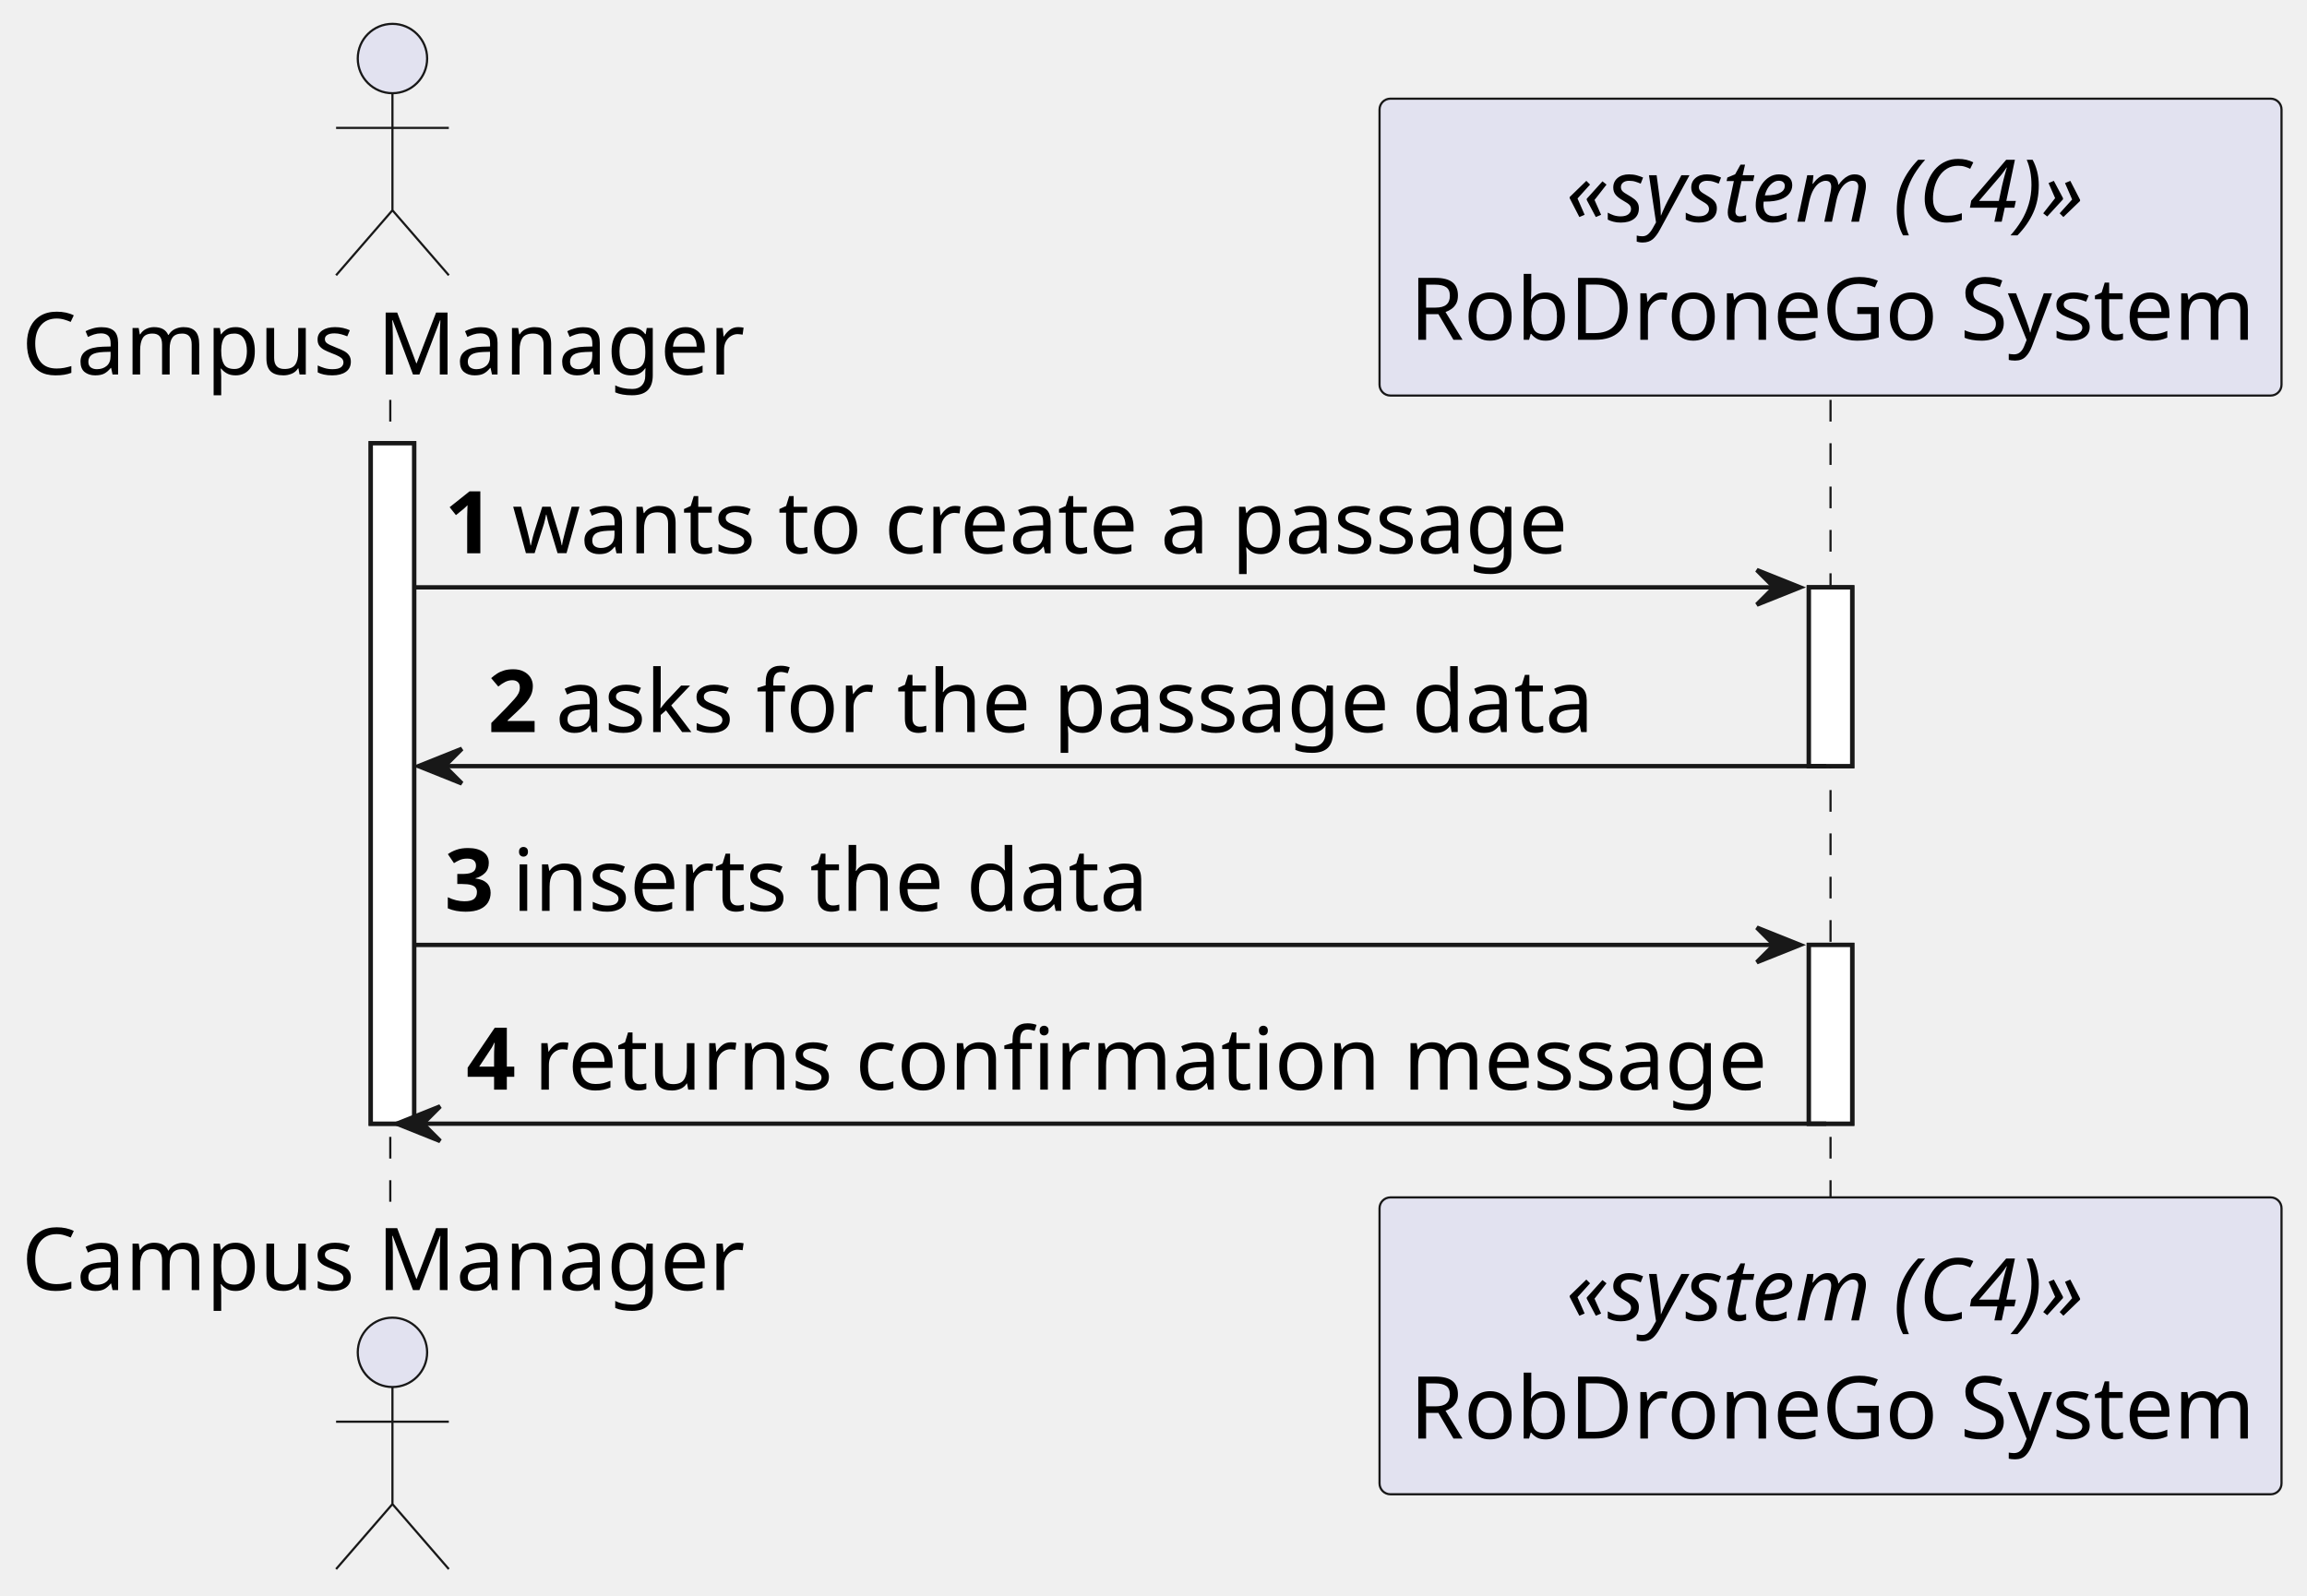
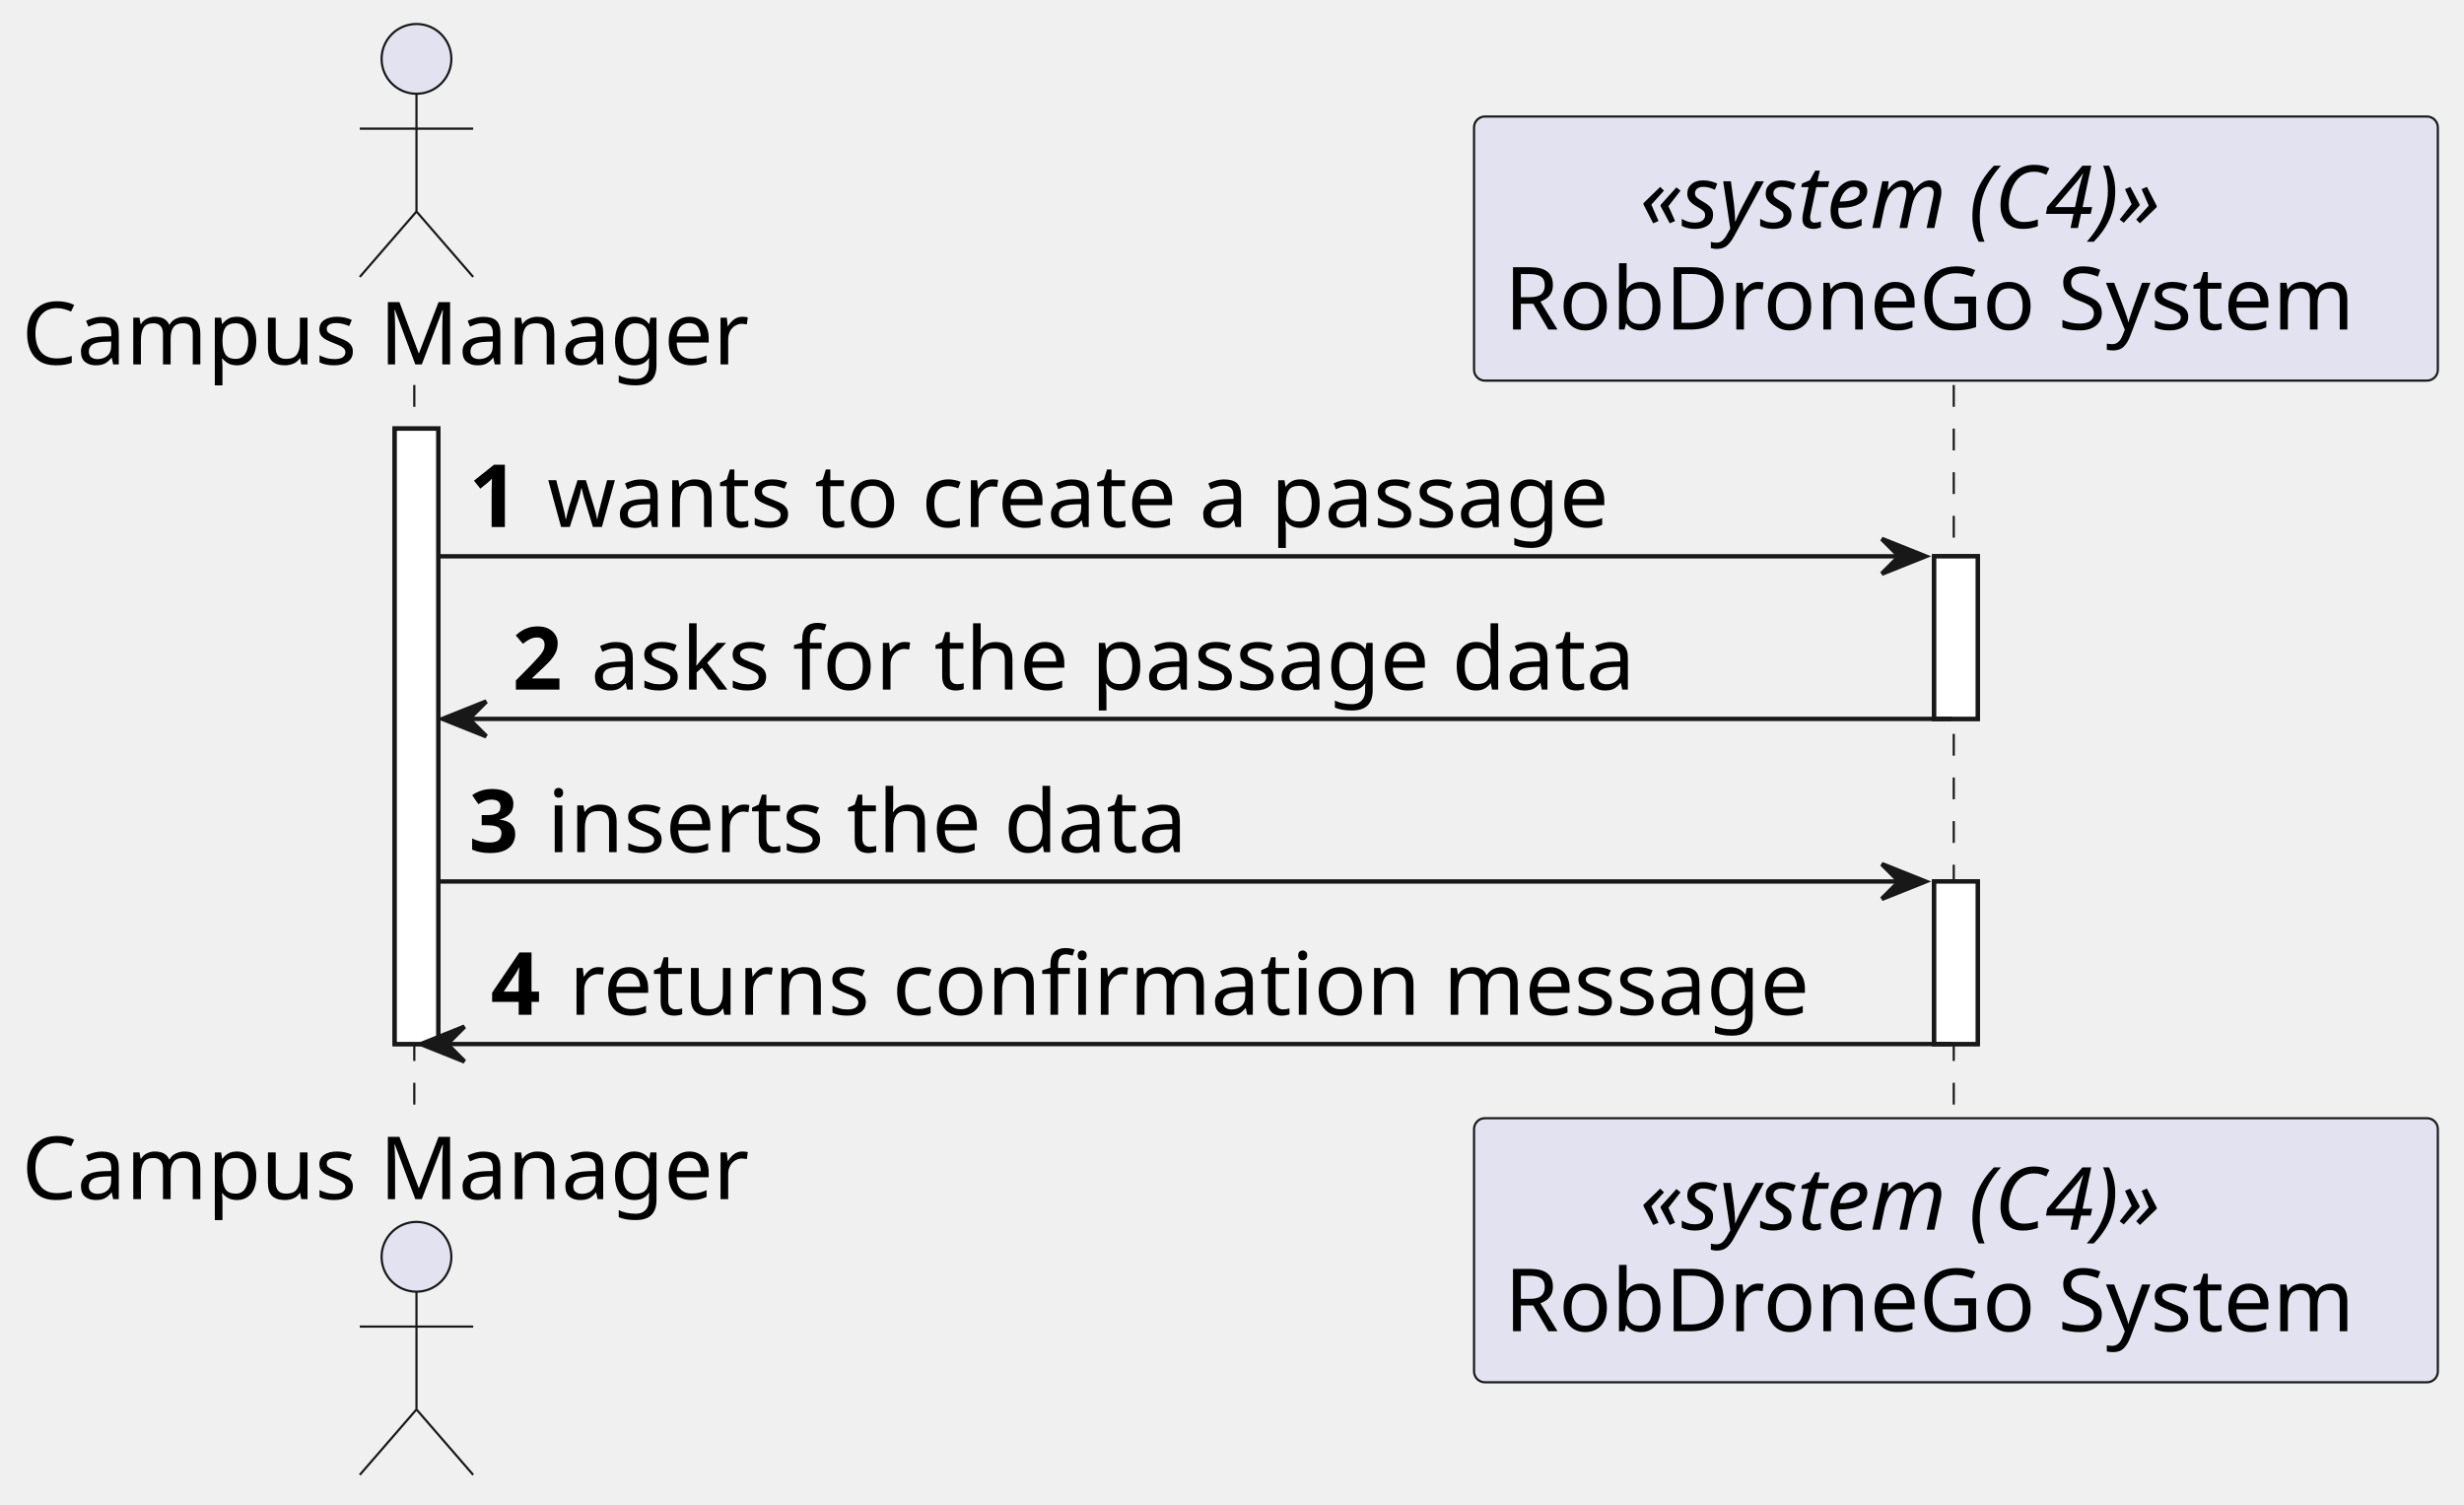
- <svg xmlns="http://www.w3.org/2000/svg" contentStyleType="text/css" height="368px" preserveAspectRatio="none" style="width:532px;height:368px;background:#FFFFFF;" version="1.1" viewBox="0 0 532 368" width="532px" zoomAndPan="magnify">
+ <svg xmlns="http://www.w3.org/2000/svg" contentStyleType="text/css" height="345px" preserveAspectRatio="none" style="width:565px;height:345px;background:#FFFFFF;" version="1.1" viewBox="0 0 565 345" width="565px" zoomAndPan="magnify">
  <defs />
  <g>
-     <rect fill="#FFFFFF" height="156.96" style="stroke:#181818;stroke-width:1.0;" width="10" x="85.5" y="102.24" />
-     <rect fill="#FFFFFF" height="41.24" style="stroke:#181818;stroke-width:1.0;" width="10" x="417.125" y="135.48" />
-     <rect fill="#FFFFFF" height="41.24" style="stroke:#181818;stroke-width:1.0;" width="10" x="417.125" y="217.96" />
-     <line style="stroke:#181818;stroke-width:0.5;stroke-dasharray:5.0,5.0;" x1="90" x2="90" y1="92.24" y2="277.2" />
-     <line style="stroke:#181818;stroke-width:0.5;stroke-dasharray:5.0,5.0;" x1="422.125" x2="422.125" y1="92.24" y2="277.2" />
-     <text fill="#000000" font-family="sans-serif" font-size="20" lengthAdjust="spacing" textLength="165" x="5" y="86.38">Campus Manager</text>
-     <ellipse cx="90.5" cy="13.5" fill="#E2E2F0" rx="8" ry="8" style="stroke:#181818;stroke-width:0.5;" />
-     <path d="M90.5,21.5 L90.5,48.5 M77.5,29.5 L103.5,29.5 M90.5,48.5 L77.5,63.5 M90.5,48.5 L103.5,63.5 " fill="none" style="stroke:#181818;stroke-width:0.5;" />
-     <text fill="#000000" font-family="sans-serif" font-size="20" lengthAdjust="spacing" textLength="165" x="5" y="297.58">Campus Manager</text>
-     <ellipse cx="90.5" cy="311.94" fill="#E2E2F0" rx="8" ry="8" style="stroke:#181818;stroke-width:0.5;" />
-     <path d="M90.5,319.94 L90.5,346.94 M77.5,327.94 L103.5,327.94 M90.5,346.94 L77.5,361.94 M90.5,346.94 L103.5,361.94 " fill="none" style="stroke:#181818;stroke-width:0.5;" />
-     <rect fill="#E2E2F0" height="68.48" rx="2.5" ry="2.5" style="stroke:#181818;stroke-width:0.5;" width="208" x="318.125" y="22.76" />
-     <text fill="#000000" font-family="sans-serif" font-size="20" font-style="italic" lengthAdjust="spacing" textLength="122" x="361.125" y="51.14">«system (C4)»</text>
-     <text fill="#000000" font-family="sans-serif" font-size="20" lengthAdjust="spacing" textLength="194" x="325.125" y="78.38">RobDroneGo System</text>
-     <rect fill="#E2E2F0" height="68.48" rx="2.5" ry="2.5" style="stroke:#181818;stroke-width:0.5;" width="208" x="318.125" y="276.2" />
-     <text fill="#000000" font-family="sans-serif" font-size="20" font-style="italic" lengthAdjust="spacing" textLength="122" x="361.125" y="304.58">«system (C4)»</text>
-     <text fill="#000000" font-family="sans-serif" font-size="20" lengthAdjust="spacing" textLength="194" x="325.125" y="331.82">RobDroneGo System</text>
-     <rect fill="#FFFFFF" height="156.96" style="stroke:#181818;stroke-width:1.0;" width="10" x="85.5" y="102.24" />
-     <rect fill="#FFFFFF" height="41.24" style="stroke:#181818;stroke-width:1.0;" width="10" x="417.125" y="135.48" />
-     <rect fill="#FFFFFF" height="41.24" style="stroke:#181818;stroke-width:1.0;" width="10" x="417.125" y="217.96" />
-     <polygon fill="#181818" points="405.125,131.48,415.125,135.48,405.125,139.48,409.125,135.48" style="stroke:#181818;stroke-width:1.0;" />
-     <line style="stroke:#181818;stroke-width:1.0;" x1="95.5" x2="411.125" y1="135.48" y2="135.48" />
-     <text fill="#000000" font-family="sans-serif" font-size="20" font-weight="bold" lengthAdjust="spacing" textLength="11.625" x="102.5" y="127.62">1</text>
-     <text fill="#000000" font-family="sans-serif" font-size="20" lengthAdjust="spacing" textLength="241" x="118.125" y="127.62">wants to create a passage</text>
-     <polygon fill="#181818" points="106.5,172.72,96.5,176.72,106.5,180.72,102.5,176.72" style="stroke:#181818;stroke-width:1.0;" />
-     <line style="stroke:#181818;stroke-width:1.0;" x1="100.5" x2="421.125" y1="176.72" y2="176.72" />
-     <text fill="#000000" font-family="sans-serif" font-size="20" font-weight="bold" lengthAdjust="spacing" textLength="11.625" x="112.5" y="168.86">2</text>
-     <text fill="#000000" font-family="sans-serif" font-size="20" lengthAdjust="spacing" textLength="237" x="128.125" y="168.86">asks for the passage data</text>
-     <polygon fill="#181818" points="405.125,213.96,415.125,217.96,405.125,221.96,409.125,217.96" style="stroke:#181818;stroke-width:1.0;" />
-     <line style="stroke:#181818;stroke-width:1.0;" x1="95.5" x2="411.125" y1="217.96" y2="217.96" />
-     <text fill="#000000" font-family="sans-serif" font-size="20" font-weight="bold" lengthAdjust="spacing" textLength="11.625" x="102.5" y="210.1">3</text>
-     <text fill="#000000" font-family="sans-serif" font-size="20" lengthAdjust="spacing" textLength="144" x="118.125" y="210.1">inserts the data</text>
-     <polygon fill="#181818" points="101.5,255.2,91.5,259.2,101.5,263.2,97.5,259.2" style="stroke:#181818;stroke-width:1.0;" />
-     <line style="stroke:#181818;stroke-width:1.0;" x1="95.5" x2="421.125" y1="259.2" y2="259.2" />
-     <text fill="#000000" font-family="sans-serif" font-size="20" font-weight="bold" lengthAdjust="spacing" textLength="11.625" x="107.5" y="251.34">4</text>
-     <text fill="#000000" font-family="sans-serif" font-size="20" lengthAdjust="spacing" textLength="282" x="123.125" y="251.34">returns confirmation message</text>
+     <rect fill="#FFFFFF" height="141.125" style="stroke:#181818;stroke-width:1.0;" width="10" x="90.5" y="98.281" />
+     <rect fill="#FFFFFF" height="37.281" style="stroke:#181818;stroke-width:1.0;" width="10" x="443.5" y="127.562" />
+     <rect fill="#FFFFFF" height="37.281" style="stroke:#181818;stroke-width:1.0;" width="10" x="443.5" y="202.125" />
+     <line style="stroke:#181818;stroke-width:0.5;stroke-dasharray:5.0,5.0;" x1="95" x2="95" y1="88.281" y2="257.406" />
+     <line style="stroke:#181818;stroke-width:0.5;stroke-dasharray:5.0,5.0;" x1="448" x2="448" y1="88.281" y2="257.406" />
+     <text fill="#000000" font-family="sans-serif" font-size="20" lengthAdjust="spacing" textLength="175" x="5" y="83.564">Campus Manager</text>
+     <ellipse cx="95.5" cy="13.5" fill="#E2E2F0" rx="8" ry="8" style="stroke:#181818;stroke-width:0.5;" />
+     <path d="M95.5,21.5 L95.5,48.5 M82.5,29.5 L108.5,29.5 M95.5,48.5 L82.5,63.5 M95.5,48.5 L108.5,63.5 " fill="none" style="stroke:#181818;stroke-width:0.5;" />
+     <text fill="#000000" font-family="sans-serif" font-size="20" lengthAdjust="spacing" textLength="175" x="5" y="274.971">Campus Manager</text>
+     <ellipse cx="95.5" cy="288.188" fill="#E2E2F0" rx="8" ry="8" style="stroke:#181818;stroke-width:0.5;" />
+     <path d="M95.5,296.188 L95.5,323.188 M82.5,304.188 L108.5,304.188 M95.5,323.188 L82.5,338.188 M95.5,323.188 L108.5,338.188 " fill="none" style="stroke:#181818;stroke-width:0.5;" />
+     <rect fill="#E2E2F0" height="60.562" rx="2.5" ry="2.5" style="stroke:#181818;stroke-width:0.5;" width="221" x="338" y="26.719" />
+     <text fill="#000000" font-family="sans-serif" font-size="20" font-style="italic" lengthAdjust="spacing" textLength="145" x="376" y="52.283">«system (C4)»</text>
+     <text fill="#000000" font-family="sans-serif" font-size="20" lengthAdjust="spacing" textLength="207" x="345" y="75.564">RobDroneGo System</text>
+     <rect fill="#E2E2F0" height="60.562" rx="2.5" ry="2.5" style="stroke:#181818;stroke-width:0.5;" width="221" x="338" y="256.406" />
+     <text fill="#000000" font-family="sans-serif" font-size="20" font-style="italic" lengthAdjust="spacing" textLength="145" x="376" y="281.971">«system (C4)»</text>
+     <text fill="#000000" font-family="sans-serif" font-size="20" lengthAdjust="spacing" textLength="207" x="345" y="305.252">RobDroneGo System</text>
+     <rect fill="#FFFFFF" height="141.125" style="stroke:#181818;stroke-width:1.0;" width="10" x="90.5" y="98.281" />
+     <rect fill="#FFFFFF" height="37.281" style="stroke:#181818;stroke-width:1.0;" width="10" x="443.5" y="127.562" />
+     <rect fill="#FFFFFF" height="37.281" style="stroke:#181818;stroke-width:1.0;" width="10" x="443.5" y="202.125" />
+     <polygon fill="#181818" points="431.5,123.562,441.5,127.562,431.5,131.562,435.5,127.562" style="stroke:#181818;stroke-width:1.0;" />
+     <line style="stroke:#181818;stroke-width:1.0;" x1="100.5" x2="437.5" y1="127.562" y2="127.562" />
+     <text fill="#000000" font-family="sans-serif" font-size="20" font-weight="bold" lengthAdjust="spacing" textLength="14" x="107.5" y="120.846">1</text>
+     <text fill="#000000" font-family="sans-serif" font-size="20" lengthAdjust="spacing" textLength="261" x="125.5" y="120.846">wants to create a passage</text>
+     <polygon fill="#181818" points="111.5,160.844,101.5,164.844,111.5,168.844,107.5,164.844" style="stroke:#181818;stroke-width:1.0;" />
+     <line style="stroke:#181818;stroke-width:1.0;" x1="105.5" x2="447.5" y1="164.844" y2="164.844" />
+     <text fill="#000000" font-family="sans-serif" font-size="20" font-weight="bold" lengthAdjust="spacing" textLength="14" x="117.5" y="158.127">2</text>
+     <text fill="#000000" font-family="sans-serif" font-size="20" lengthAdjust="spacing" textLength="255" x="135.5" y="158.127">asks for the passage data</text>
+     <polygon fill="#181818" points="431.5,198.125,441.5,202.125,431.5,206.125,435.5,202.125" style="stroke:#181818;stroke-width:1.0;" />
+     <line style="stroke:#181818;stroke-width:1.0;" x1="100.5" x2="437.5" y1="202.125" y2="202.125" />
+     <text fill="#000000" font-family="sans-serif" font-size="20" font-weight="bold" lengthAdjust="spacing" textLength="14" x="107.5" y="195.408">3</text>
+     <text fill="#000000" font-family="sans-serif" font-size="20" lengthAdjust="spacing" textLength="157" x="125.5" y="195.408">inserts the data</text>
+     <polygon fill="#181818" points="106.5,235.406,96.5,239.406,106.5,243.406,102.5,239.406" style="stroke:#181818;stroke-width:1.0;" />
+     <line style="stroke:#181818;stroke-width:1.0;" x1="100.5" x2="447.5" y1="239.406" y2="239.406" />
+     <text fill="#000000" font-family="sans-serif" font-size="20" font-weight="bold" lengthAdjust="spacing" textLength="14" x="112.5" y="232.69">4</text>
+     <text fill="#000000" font-family="sans-serif" font-size="20" lengthAdjust="spacing" textLength="301" x="130.5" y="232.69">returns confirmation message</text>
  </g>
</svg>
